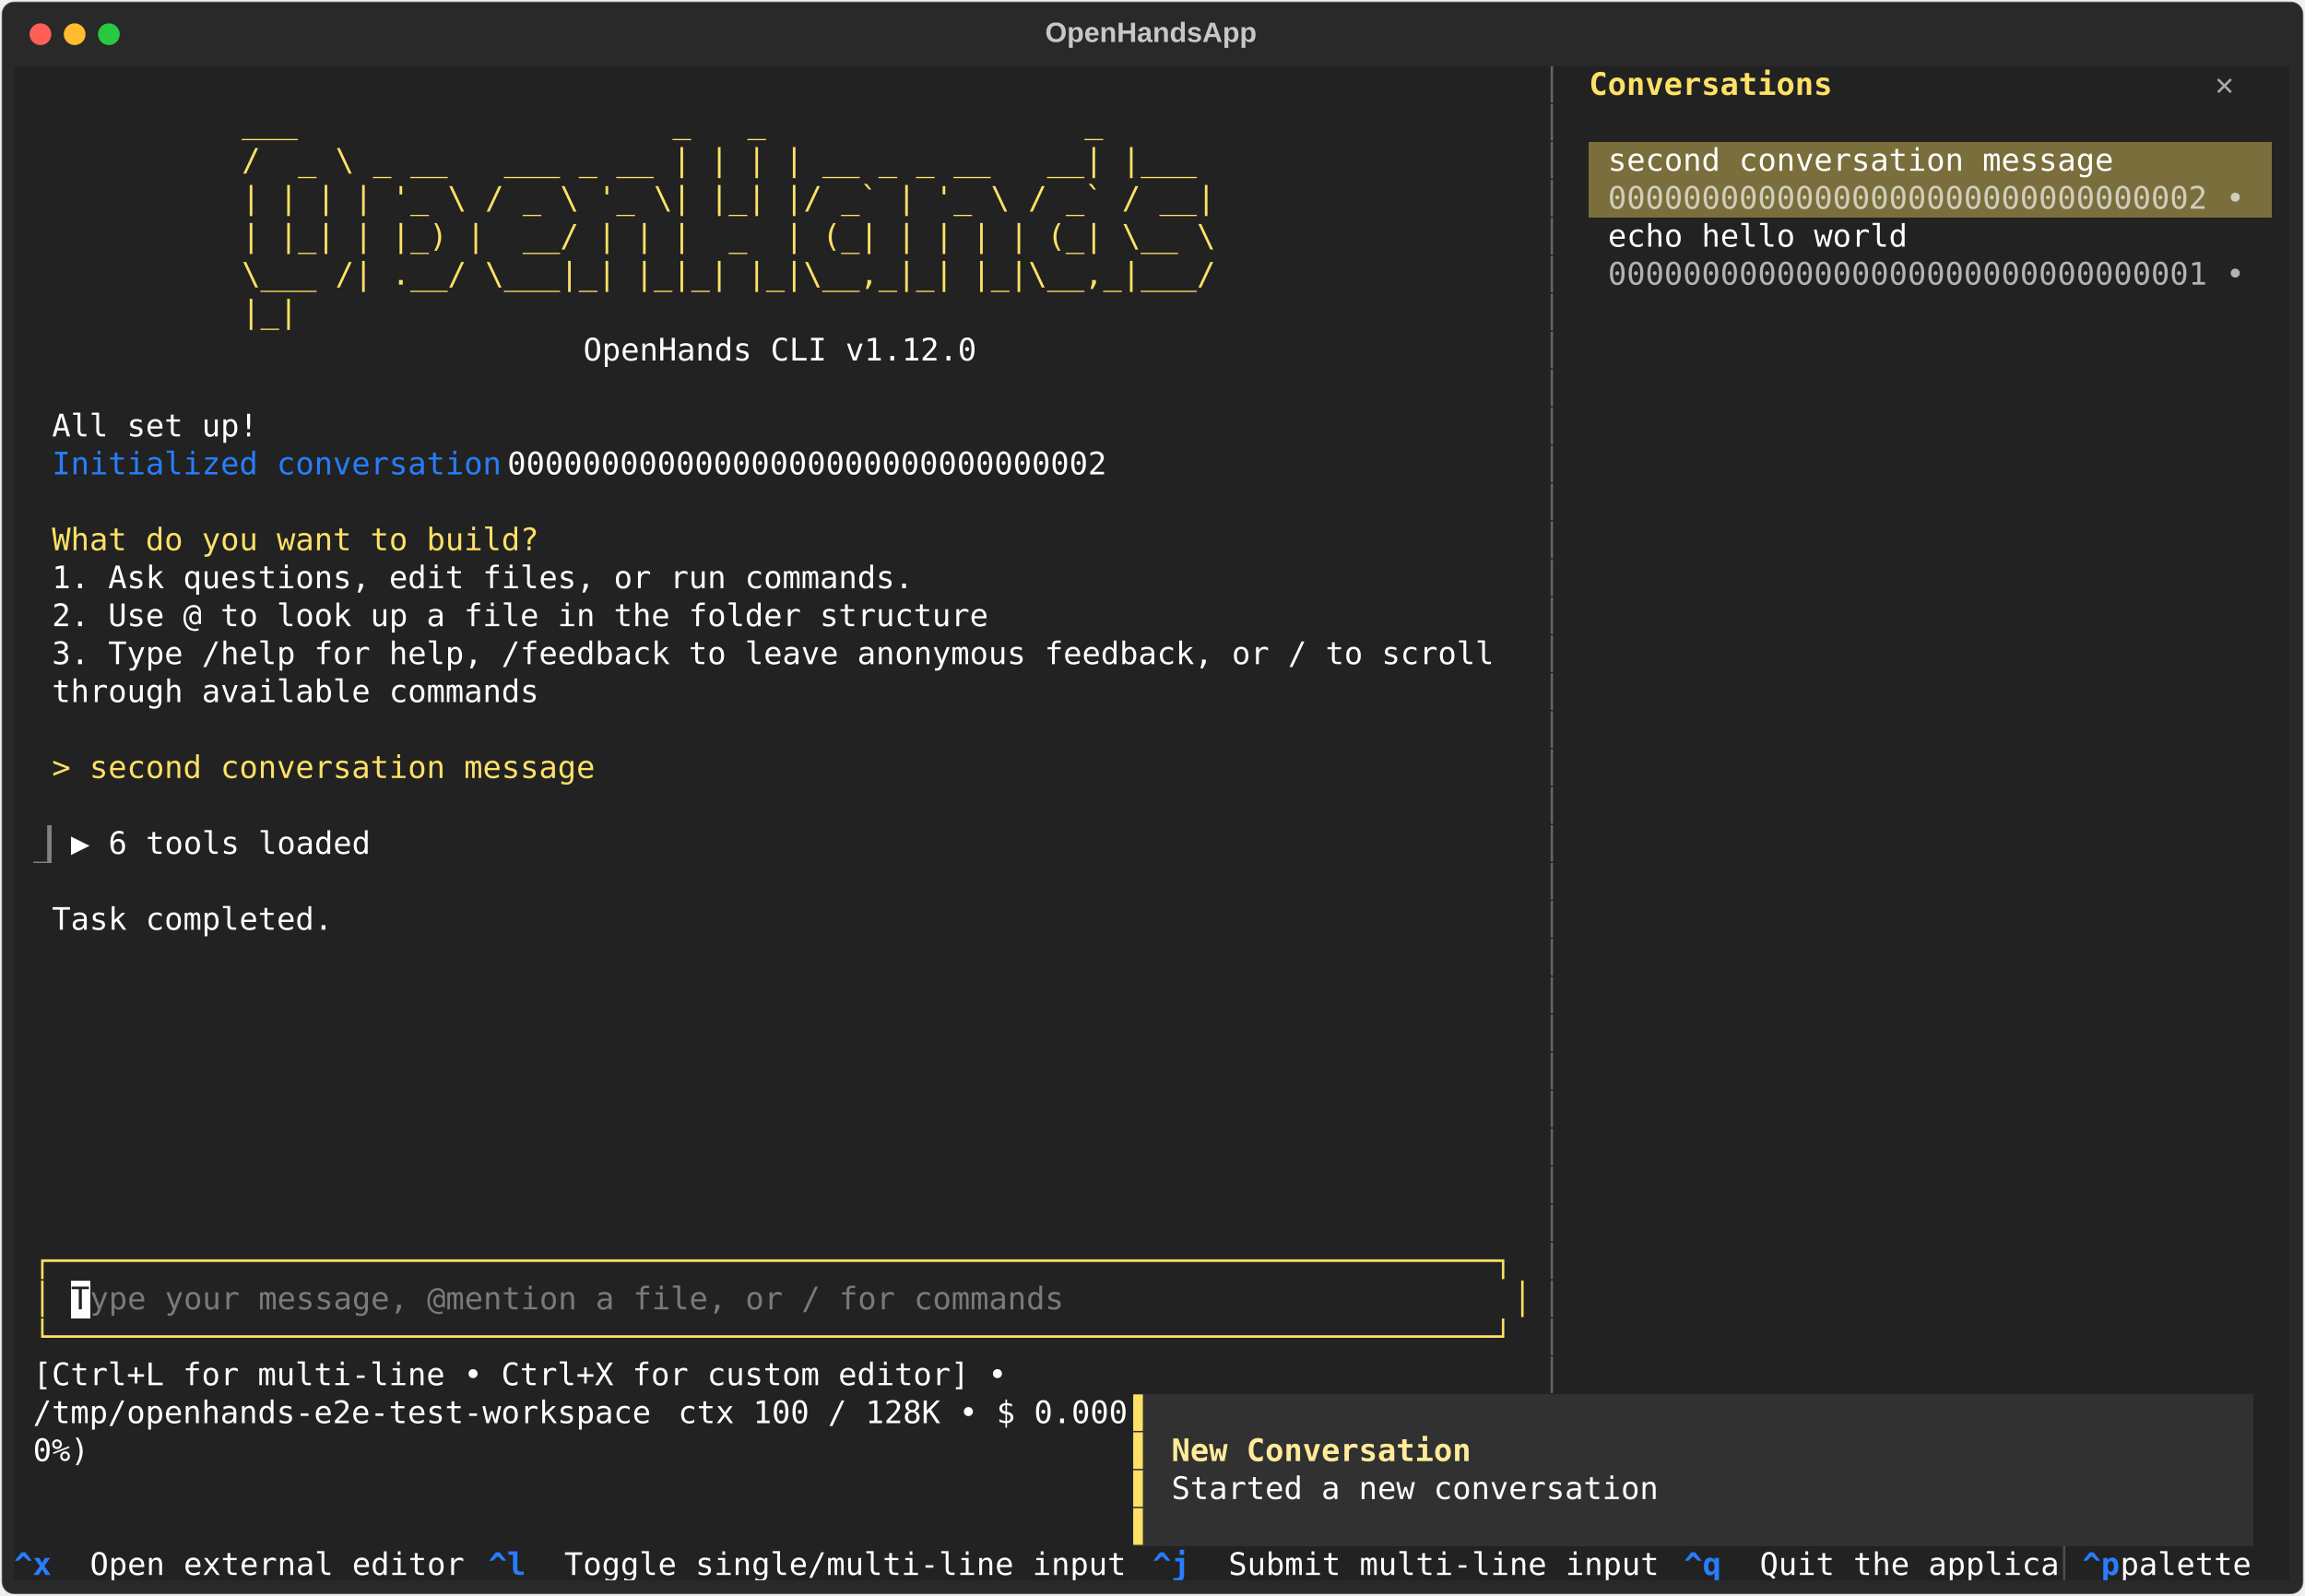
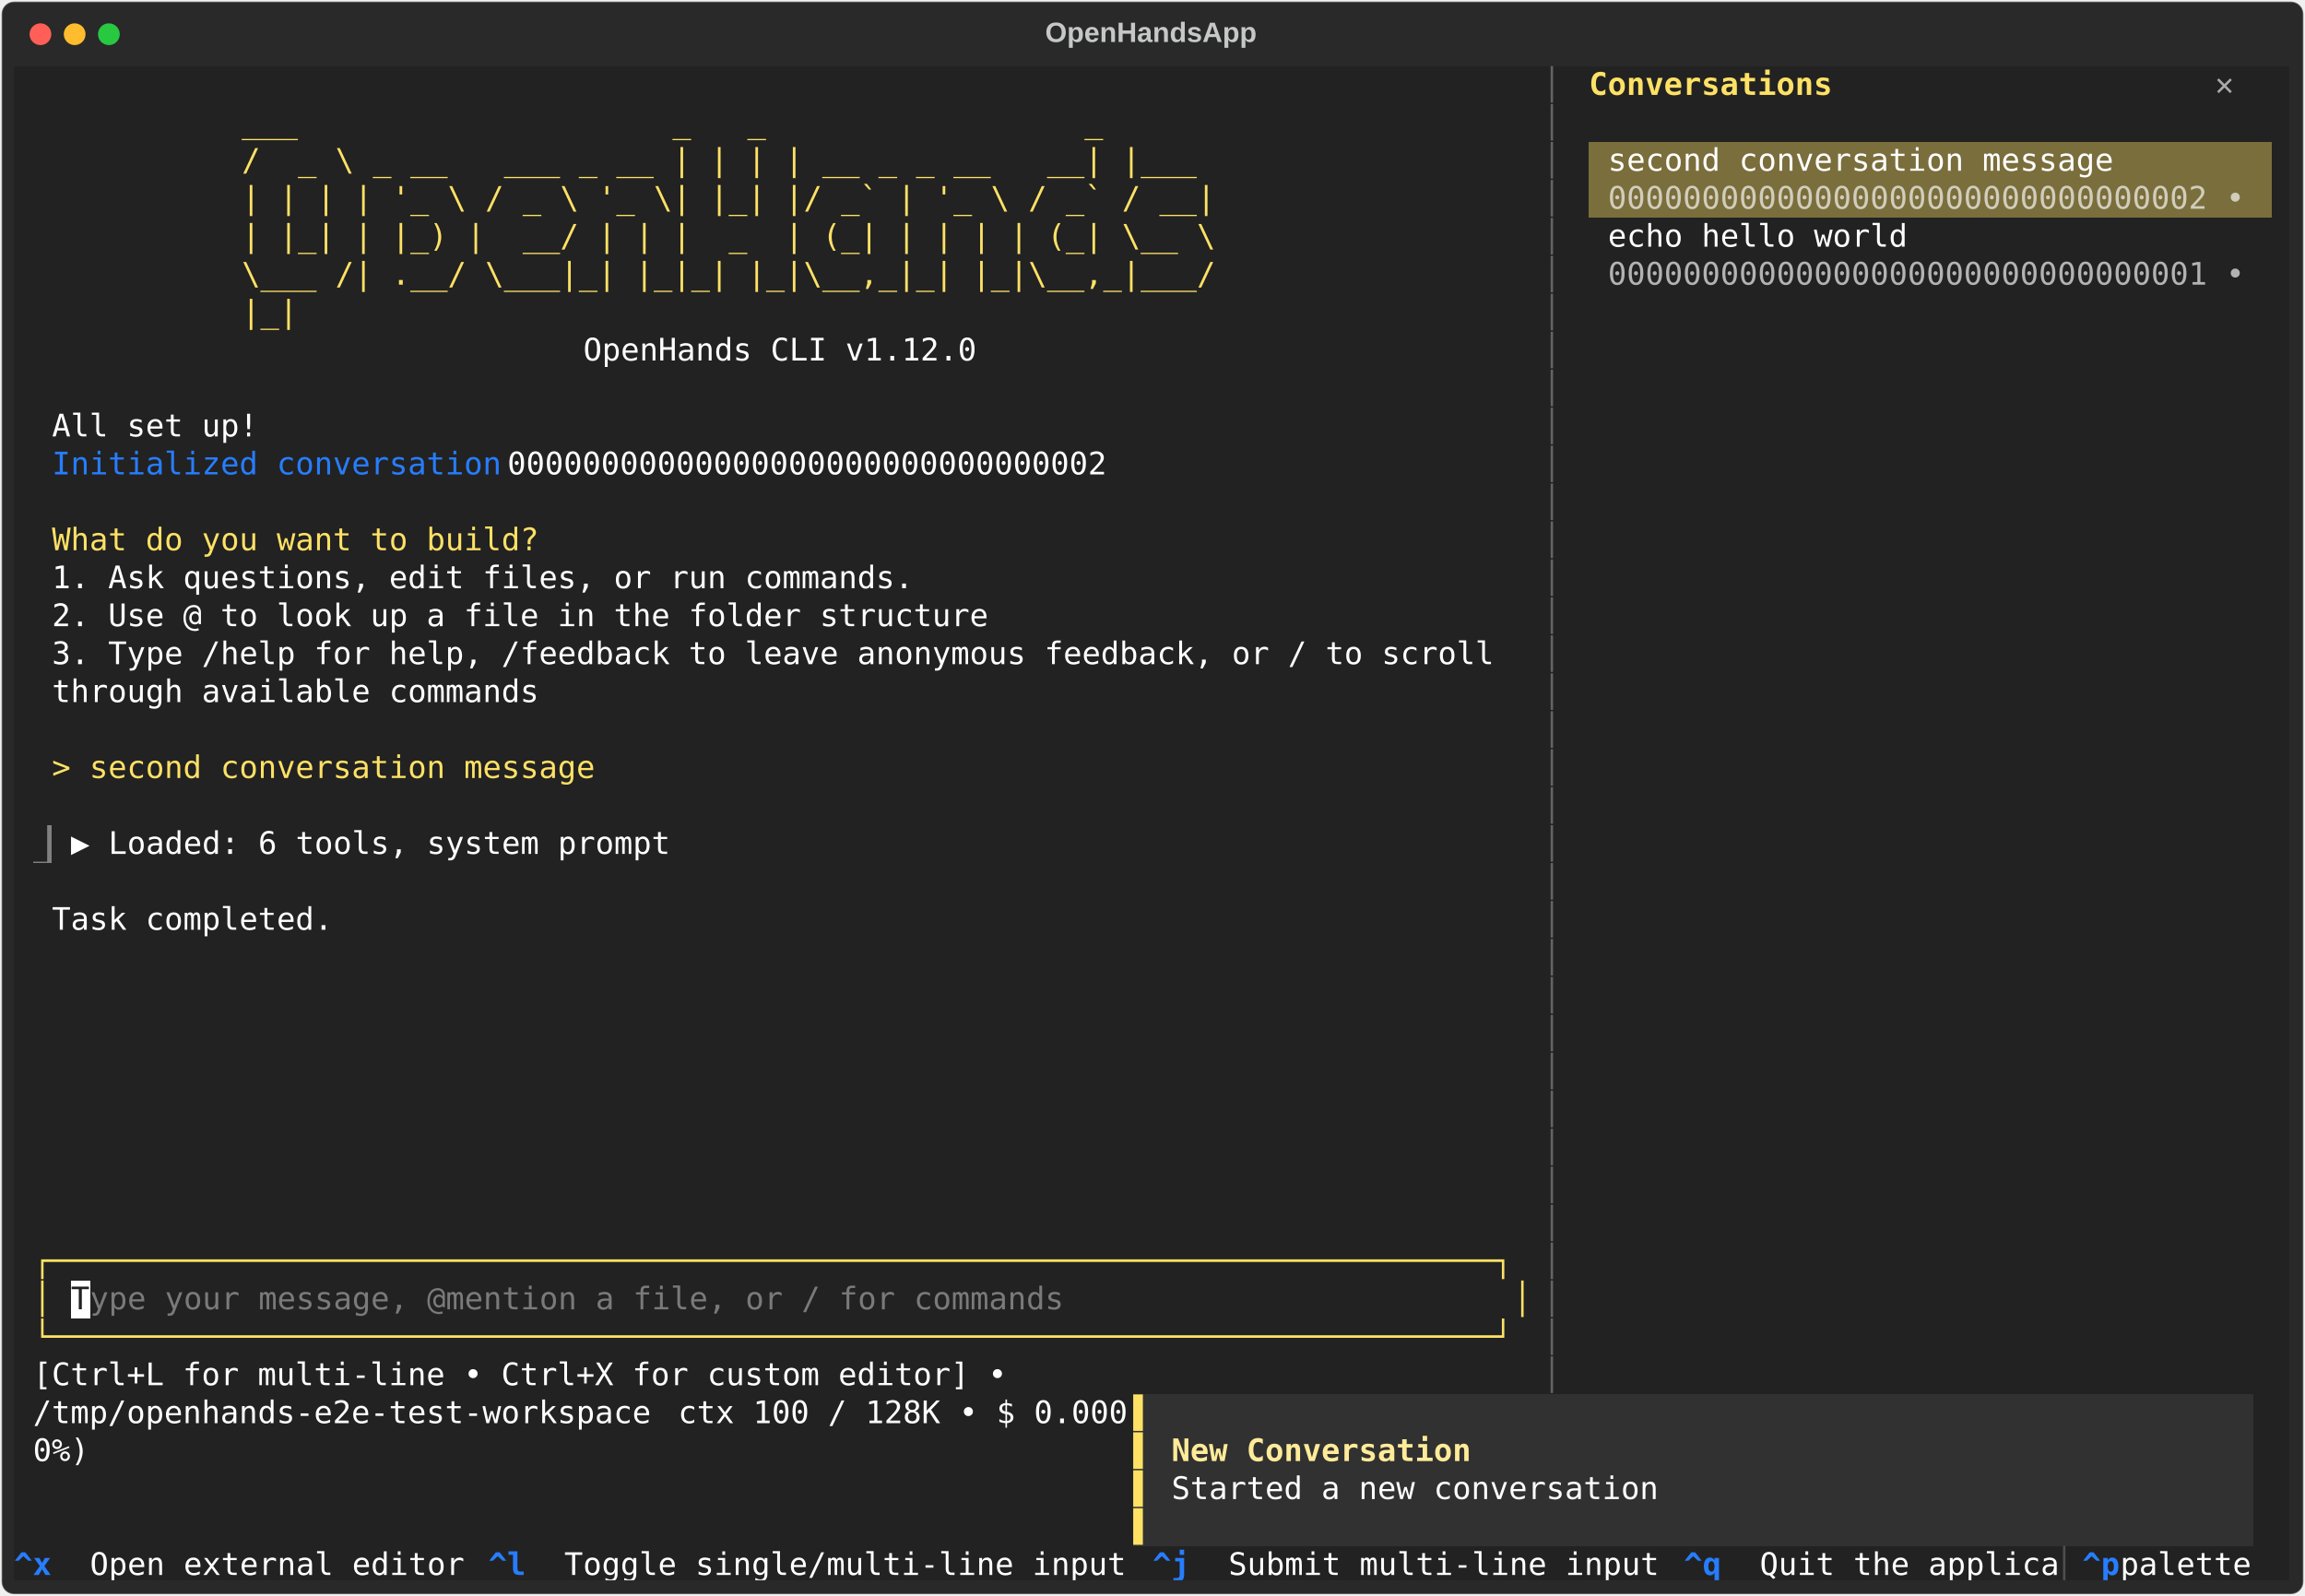
<svg xmlns="http://www.w3.org/2000/svg" class="rich-terminal" viewBox="0 0 1482 1026.0">
  <style>

    @font-face {
        font-family: "Fira Code";
        src: local("FiraCode-Regular"),
                url("https://cdnjs.cloudflare.com/ajax/libs/firacode/6.2.0/woff2/FiraCode-Regular.woff2") format("woff2"),
                url("https://cdnjs.cloudflare.com/ajax/libs/firacode/6.2.0/woff/FiraCode-Regular.woff") format("woff");
        font-style: normal;
        font-weight: 400;
    }
    @font-face {
        font-family: "Fira Code";
        src: local("FiraCode-Bold"),
                url("https://cdnjs.cloudflare.com/ajax/libs/firacode/6.2.0/woff2/FiraCode-Bold.woff2") format("woff2"),
                url("https://cdnjs.cloudflare.com/ajax/libs/firacode/6.2.0/woff/FiraCode-Bold.woff") format("woff");
        font-style: bold;
        font-weight: 700;
    }

    .terminal-matrix {
        font-family: Fira Code, monospace;
        font-size: 20px;
        line-height: 24.4px;
        font-variant-east-asian: full-width;
    }

    .terminal-title {
        font-size: 18px;
        font-weight: bold;
        font-family: arial;
    }

    .terminal-r1 { fill: #c5c8c6 }
.terminal-r2 { fill: #646464 }
.terminal-r3 { fill: #fee165;font-weight: bold }
.terminal-r4 { fill: #aaaaaa;font-weight: bold }
.terminal-r5 { fill: #ffe165 }
.terminal-r6 { fill: #ffffff }
.terminal-r7 { fill: #d1cdbc }
.terminal-r8 { fill: #b3b3b3 }
.terminal-r9 { fill: #277dff }
.terminal-r10 { fill: #fee165 }
.terminal-r11 { fill: #222222 }
.terminal-r12 { fill: #7a7a7a }
.terminal-r13 { fill: #ffeb99;font-weight: bold }
.terminal-r14 { fill: #277dff;font-weight: bold }
.terminal-r15 { fill: #4e4e4e }
    </style>
  <defs>
    <clipPath id="terminal-clip-terminal">
      <rect x="0" y="0" width="1463.0" height="975.0" />
    </clipPath>
    <clipPath id="terminal-line-0">
      <rect x="0" y="1.5" width="1464" height="24.65" />
    </clipPath>
    <clipPath id="terminal-line-1">
      <rect x="0" y="25.9" width="1464" height="24.65" />
    </clipPath>
    <clipPath id="terminal-line-2">
      <rect x="0" y="50.3" width="1464" height="24.65" />
    </clipPath>
    <clipPath id="terminal-line-3">
      <rect x="0" y="74.7" width="1464" height="24.65" />
    </clipPath>
    <clipPath id="terminal-line-4">
      <rect x="0" y="99.1" width="1464" height="24.65" />
    </clipPath>
    <clipPath id="terminal-line-5">
      <rect x="0" y="123.5" width="1464" height="24.65" />
    </clipPath>
    <clipPath id="terminal-line-6">
      <rect x="0" y="147.9" width="1464" height="24.65" />
    </clipPath>
    <clipPath id="terminal-line-7">
      <rect x="0" y="172.3" width="1464" height="24.65" />
    </clipPath>
    <clipPath id="terminal-line-8">
      <rect x="0" y="196.7" width="1464" height="24.65" />
    </clipPath>
    <clipPath id="terminal-line-9">
      <rect x="0" y="221.1" width="1464" height="24.65" />
    </clipPath>
    <clipPath id="terminal-line-10">
      <rect x="0" y="245.5" width="1464" height="24.65" />
    </clipPath>
    <clipPath id="terminal-line-11">
      <rect x="0" y="269.9" width="1464" height="24.65" />
    </clipPath>
    <clipPath id="terminal-line-12">
      <rect x="0" y="294.3" width="1464" height="24.65" />
    </clipPath>
    <clipPath id="terminal-line-13">
      <rect x="0" y="318.7" width="1464" height="24.65" />
    </clipPath>
    <clipPath id="terminal-line-14">
      <rect x="0" y="343.1" width="1464" height="24.65" />
    </clipPath>
    <clipPath id="terminal-line-15">
      <rect x="0" y="367.5" width="1464" height="24.65" />
    </clipPath>
    <clipPath id="terminal-line-16">
      <rect x="0" y="391.9" width="1464" height="24.65" />
    </clipPath>
    <clipPath id="terminal-line-17">
      <rect x="0" y="416.3" width="1464" height="24.65" />
    </clipPath>
    <clipPath id="terminal-line-18">
      <rect x="0" y="440.7" width="1464" height="24.65" />
    </clipPath>
    <clipPath id="terminal-line-19">
      <rect x="0" y="465.1" width="1464" height="24.65" />
    </clipPath>
    <clipPath id="terminal-line-20">
      <rect x="0" y="489.5" width="1464" height="24.65" />
    </clipPath>
    <clipPath id="terminal-line-21">
      <rect x="0" y="513.9" width="1464" height="24.65" />
    </clipPath>
    <clipPath id="terminal-line-22">
      <rect x="0" y="538.3" width="1464" height="24.65" />
    </clipPath>
    <clipPath id="terminal-line-23">
      <rect x="0" y="562.7" width="1464" height="24.65" />
    </clipPath>
    <clipPath id="terminal-line-24">
      <rect x="0" y="587.1" width="1464" height="24.65" />
    </clipPath>
    <clipPath id="terminal-line-25">
      <rect x="0" y="611.5" width="1464" height="24.65" />
    </clipPath>
    <clipPath id="terminal-line-26">
      <rect x="0" y="635.9" width="1464" height="24.65" />
    </clipPath>
    <clipPath id="terminal-line-27">
      <rect x="0" y="660.3" width="1464" height="24.65" />
    </clipPath>
    <clipPath id="terminal-line-28">
      <rect x="0" y="684.7" width="1464" height="24.65" />
    </clipPath>
    <clipPath id="terminal-line-29">
      <rect x="0" y="709.1" width="1464" height="24.65" />
    </clipPath>
    <clipPath id="terminal-line-30">
      <rect x="0" y="733.5" width="1464" height="24.65" />
    </clipPath>
    <clipPath id="terminal-line-31">
      <rect x="0" y="757.9" width="1464" height="24.65" />
    </clipPath>
    <clipPath id="terminal-line-32">
      <rect x="0" y="782.3" width="1464" height="24.65" />
    </clipPath>
    <clipPath id="terminal-line-33">
      <rect x="0" y="806.7" width="1464" height="24.65" />
    </clipPath>
    <clipPath id="terminal-line-34">
      <rect x="0" y="831.1" width="1464" height="24.65" />
    </clipPath>
    <clipPath id="terminal-line-35">
      <rect x="0" y="855.5" width="1464" height="24.65" />
    </clipPath>
    <clipPath id="terminal-line-36">
      <rect x="0" y="879.9" width="1464" height="24.65" />
    </clipPath>
    <clipPath id="terminal-line-37">
      <rect x="0" y="904.3" width="1464" height="24.65" />
    </clipPath>
    <clipPath id="terminal-line-38">
      <rect x="0" y="928.7" width="1464" height="24.65" />
    </clipPath>
  </defs>
  <rect fill="#292929" stroke="rgba(255,255,255,0.35)" stroke-width="1" x="1" y="1" width="1480" height="1024" rx="8" />
  <text class="terminal-title" fill="#c5c8c6" text-anchor="middle" x="740" y="27">OpenHandsApp</text>
  <g transform="translate(26,22)">
    <circle cx="0" cy="0" r="7" fill="#ff5f57" />
    <circle cx="22" cy="0" r="7" fill="#febc2e" />
    <circle cx="44" cy="0" r="7" fill="#28c840" />
  </g>
  <g transform="translate(9, 41)" clip-path="url(#terminal-clip-terminal)">
    <rect fill="#222222" x="0" y="1.5" width="988.2" height="24.65" shape-rendering="crispEdges" />
    <rect fill="#222222" x="988.2" y="1.5" width="12.2" height="24.65" shape-rendering="crispEdges" />
    <rect fill="#222222" x="1000.4" y="1.5" width="12.2" height="24.65" shape-rendering="crispEdges" />
    <rect fill="#222222" x="1012.6" y="1.5" width="158.6" height="24.65" shape-rendering="crispEdges" />
    <rect fill="#222222" x="1171.2" y="1.5" width="244" height="24.65" shape-rendering="crispEdges" />
    <rect fill="#222222" x="1415.2" y="1.5" width="36.6" height="24.65" shape-rendering="crispEdges" />
    <rect fill="#222222" x="1451.8" y="1.5" width="12.2" height="24.65" shape-rendering="crispEdges" />
    <rect fill="#222222" x="0" y="25.9" width="146.4" height="24.65" shape-rendering="crispEdges" />
    <rect fill="#222222" x="146.4" y="25.9" width="695.4" height="24.65" shape-rendering="crispEdges" />
    <rect fill="#222222" x="841.8" y="25.9" width="146.4" height="24.65" shape-rendering="crispEdges" />
    <rect fill="#222222" x="988.2" y="25.9" width="12.2" height="24.65" shape-rendering="crispEdges" />
    <rect fill="#222222" x="1000.4" y="25.9" width="463.6" height="24.65" shape-rendering="crispEdges" />
    <rect fill="#222222" x="0" y="50.3" width="146.4" height="24.65" shape-rendering="crispEdges" />
    <rect fill="#222222" x="146.4" y="50.3" width="695.4" height="24.65" shape-rendering="crispEdges" />
    <rect fill="#222222" x="841.8" y="50.3" width="146.4" height="24.65" shape-rendering="crispEdges" />
    <rect fill="#222222" x="988.2" y="50.3" width="12.2" height="24.65" shape-rendering="crispEdges" />
    <rect fill="#222222" x="1000.4" y="50.3" width="12.2" height="24.65" shape-rendering="crispEdges" />
    <rect fill="#7a6e3c" x="1012.6" y="50.3" width="12.2" height="24.65" shape-rendering="crispEdges" />
    <rect fill="#7a6e3c" x="1024.8" y="50.3" width="329.4" height="24.65" shape-rendering="crispEdges" />
    <rect fill="#7a6e3c" x="1354.2" y="50.3" width="97.6" height="24.65" shape-rendering="crispEdges" />
    <rect fill="#222222" x="1451.8" y="50.3" width="12.2" height="24.65" shape-rendering="crispEdges" />
    <rect fill="#222222" x="0" y="74.7" width="146.4" height="24.65" shape-rendering="crispEdges" />
    <rect fill="#222222" x="146.4" y="74.7" width="695.4" height="24.65" shape-rendering="crispEdges" />
    <rect fill="#222222" x="841.8" y="74.7" width="146.4" height="24.65" shape-rendering="crispEdges" />
    <rect fill="#222222" x="988.2" y="74.7" width="12.2" height="24.65" shape-rendering="crispEdges" />
    <rect fill="#222222" x="1000.4" y="74.7" width="12.2" height="24.65" shape-rendering="crispEdges" />
    <rect fill="#7a6e3c" x="1012.6" y="74.7" width="12.2" height="24.65" shape-rendering="crispEdges" />
    <rect fill="#7a6e3c" x="1024.8" y="74.7" width="414.8" height="24.65" shape-rendering="crispEdges" />
    <rect fill="#7a6e3c" x="1439.6" y="74.7" width="12.2" height="24.65" shape-rendering="crispEdges" />
    <rect fill="#222222" x="1451.8" y="74.7" width="12.2" height="24.65" shape-rendering="crispEdges" />
    <rect fill="#222222" x="0" y="99.1" width="146.4" height="24.65" shape-rendering="crispEdges" />
    <rect fill="#222222" x="146.4" y="99.1" width="695.4" height="24.65" shape-rendering="crispEdges" />
    <rect fill="#222222" x="841.8" y="99.1" width="146.4" height="24.65" shape-rendering="crispEdges" />
    <rect fill="#222222" x="988.2" y="99.1" width="12.2" height="24.65" shape-rendering="crispEdges" />
    <rect fill="#222222" x="1000.4" y="99.1" width="24.4" height="24.65" shape-rendering="crispEdges" />
    <rect fill="#222222" x="1024.8" y="99.1" width="195.2" height="24.65" shape-rendering="crispEdges" />
    <rect fill="#222222" x="1220" y="99.1" width="244" height="24.65" shape-rendering="crispEdges" />
    <rect fill="#222222" x="0" y="123.5" width="146.4" height="24.65" shape-rendering="crispEdges" />
    <rect fill="#222222" x="146.4" y="123.5" width="695.4" height="24.65" shape-rendering="crispEdges" />
    <rect fill="#222222" x="841.8" y="123.5" width="146.4" height="24.65" shape-rendering="crispEdges" />
    <rect fill="#222222" x="988.2" y="123.5" width="12.2" height="24.65" shape-rendering="crispEdges" />
    <rect fill="#222222" x="1000.4" y="123.5" width="24.4" height="24.65" shape-rendering="crispEdges" />
    <rect fill="#222222" x="1024.8" y="123.5" width="414.8" height="24.65" shape-rendering="crispEdges" />
    <rect fill="#222222" x="1439.6" y="123.5" width="24.4" height="24.65" shape-rendering="crispEdges" />
    <rect fill="#222222" x="0" y="147.9" width="146.4" height="24.65" shape-rendering="crispEdges" />
    <rect fill="#222222" x="146.4" y="147.9" width="695.4" height="24.65" shape-rendering="crispEdges" />
    <rect fill="#222222" x="841.8" y="147.9" width="146.4" height="24.65" shape-rendering="crispEdges" />
    <rect fill="#222222" x="988.2" y="147.9" width="12.2" height="24.65" shape-rendering="crispEdges" />
    <rect fill="#222222" x="1000.4" y="147.9" width="463.6" height="24.65" shape-rendering="crispEdges" />
    <rect fill="#222222" x="0" y="172.3" width="366" height="24.65" shape-rendering="crispEdges" />
    <rect fill="#222222" x="366" y="172.3" width="256.2" height="24.65" shape-rendering="crispEdges" />
    <rect fill="#222222" x="622.2" y="172.3" width="366" height="24.65" shape-rendering="crispEdges" />
    <rect fill="#222222" x="988.2" y="172.3" width="12.2" height="24.65" shape-rendering="crispEdges" />
    <rect fill="#222222" x="1000.4" y="172.3" width="463.6" height="24.65" shape-rendering="crispEdges" />
    <rect fill="#222222" x="0" y="196.7" width="988.2" height="24.65" shape-rendering="crispEdges" />
    <rect fill="#222222" x="988.2" y="196.7" width="12.2" height="24.65" shape-rendering="crispEdges" />
    <rect fill="#222222" x="1000.4" y="196.7" width="463.6" height="24.65" shape-rendering="crispEdges" />
    <rect fill="#222222" x="0" y="221.1" width="24.4" height="24.65" shape-rendering="crispEdges" />
    <rect fill="#222222" x="24.4" y="221.1" width="134.2" height="24.65" shape-rendering="crispEdges" />
    <rect fill="#222222" x="158.6" y="221.1" width="829.6" height="24.65" shape-rendering="crispEdges" />
    <rect fill="#222222" x="988.2" y="221.1" width="12.2" height="24.65" shape-rendering="crispEdges" />
    <rect fill="#222222" x="1000.4" y="221.1" width="463.6" height="24.65" shape-rendering="crispEdges" />
    <rect fill="#222222" x="0" y="245.5" width="24.4" height="24.65" shape-rendering="crispEdges" />
    <rect fill="#222222" x="24.4" y="245.5" width="292.8" height="24.65" shape-rendering="crispEdges" />
    <rect fill="#222222" x="317.2" y="245.5" width="402.6" height="24.65" shape-rendering="crispEdges" />
    <rect fill="#222222" x="719.8" y="245.5" width="268.4" height="24.65" shape-rendering="crispEdges" />
    <rect fill="#222222" x="988.2" y="245.5" width="12.2" height="24.65" shape-rendering="crispEdges" />
    <rect fill="#222222" x="1000.4" y="245.5" width="463.6" height="24.65" shape-rendering="crispEdges" />
    <rect fill="#222222" x="0" y="269.9" width="988.2" height="24.65" shape-rendering="crispEdges" />
    <rect fill="#222222" x="988.2" y="269.9" width="12.2" height="24.65" shape-rendering="crispEdges" />
    <rect fill="#222222" x="1000.4" y="269.9" width="463.6" height="24.65" shape-rendering="crispEdges" />
    <rect fill="#222222" x="0" y="294.3" width="24.4" height="24.65" shape-rendering="crispEdges" />
    <rect fill="#222222" x="24.4" y="294.3" width="317.2" height="24.65" shape-rendering="crispEdges" />
    <rect fill="#222222" x="341.6" y="294.3" width="646.6" height="24.65" shape-rendering="crispEdges" />
    <rect fill="#222222" x="988.2" y="294.3" width="12.2" height="24.65" shape-rendering="crispEdges" />
    <rect fill="#222222" x="1000.4" y="294.3" width="463.6" height="24.65" shape-rendering="crispEdges" />
    <rect fill="#222222" x="0" y="318.7" width="24.4" height="24.65" shape-rendering="crispEdges" />
    <rect fill="#222222" x="24.4" y="318.7" width="561.2" height="24.65" shape-rendering="crispEdges" />
    <rect fill="#222222" x="585.6" y="318.7" width="402.6" height="24.65" shape-rendering="crispEdges" />
    <rect fill="#222222" x="988.2" y="318.7" width="12.2" height="24.65" shape-rendering="crispEdges" />
    <rect fill="#222222" x="1000.4" y="318.7" width="463.6" height="24.65" shape-rendering="crispEdges" />
    <rect fill="#222222" x="0" y="343.1" width="24.4" height="24.65" shape-rendering="crispEdges" />
    <rect fill="#222222" x="24.4" y="343.1" width="610" height="24.65" shape-rendering="crispEdges" />
    <rect fill="#222222" x="634.4" y="343.1" width="353.8" height="24.65" shape-rendering="crispEdges" />
    <rect fill="#222222" x="988.2" y="343.1" width="12.2" height="24.65" shape-rendering="crispEdges" />
    <rect fill="#222222" x="1000.4" y="343.1" width="463.6" height="24.65" shape-rendering="crispEdges" />
    <rect fill="#222222" x="0" y="367.5" width="24.4" height="24.65" shape-rendering="crispEdges" />
    <rect fill="#222222" x="24.4" y="367.5" width="939.4" height="24.65" shape-rendering="crispEdges" />
    <rect fill="#222222" x="963.8" y="367.5" width="24.4" height="24.65" shape-rendering="crispEdges" />
    <rect fill="#222222" x="988.2" y="367.5" width="12.2" height="24.65" shape-rendering="crispEdges" />
    <rect fill="#222222" x="1000.4" y="367.5" width="463.6" height="24.65" shape-rendering="crispEdges" />
    <rect fill="#222222" x="0" y="391.9" width="24.4" height="24.65" shape-rendering="crispEdges" />
    <rect fill="#222222" x="24.4" y="391.9" width="317.2" height="24.65" shape-rendering="crispEdges" />
    <rect fill="#222222" x="341.6" y="391.9" width="646.6" height="24.65" shape-rendering="crispEdges" />
    <rect fill="#222222" x="988.2" y="391.9" width="12.2" height="24.65" shape-rendering="crispEdges" />
    <rect fill="#222222" x="1000.4" y="391.9" width="463.6" height="24.65" shape-rendering="crispEdges" />
    <rect fill="#222222" x="0" y="416.3" width="988.2" height="24.65" shape-rendering="crispEdges" />
    <rect fill="#222222" x="988.2" y="416.3" width="12.2" height="24.65" shape-rendering="crispEdges" />
    <rect fill="#222222" x="1000.4" y="416.3" width="463.6" height="24.65" shape-rendering="crispEdges" />
    <rect fill="#222222" x="0" y="440.7" width="24.4" height="24.65" shape-rendering="crispEdges" />
    <rect fill="#222222" x="24.4" y="440.7" width="353.8" height="24.65" shape-rendering="crispEdges" />
    <rect fill="#222222" x="378.2" y="440.7" width="610" height="24.65" shape-rendering="crispEdges" />
    <rect fill="#222222" x="988.2" y="440.7" width="12.2" height="24.65" shape-rendering="crispEdges" />
    <rect fill="#222222" x="1000.4" y="440.7" width="463.6" height="24.65" shape-rendering="crispEdges" />
    <rect fill="#222222" x="0" y="465.1" width="988.2" height="24.65" shape-rendering="crispEdges" />
    <rect fill="#222222" x="988.2" y="465.1" width="12.2" height="24.65" shape-rendering="crispEdges" />
    <rect fill="#222222" x="1000.4" y="465.1" width="463.6" height="24.65" shape-rendering="crispEdges" />
    <rect fill="#222222" x="0" y="489.5" width="12.2" height="24.65" shape-rendering="crispEdges" />
    <rect fill="#808080" x="12.2" y="489.5" width="12.2" height="24.65" shape-rendering="crispEdges" />
    <rect fill="#222222" x="24.4" y="489.5" width="12.2" height="24.65" shape-rendering="crispEdges" />
-     <rect fill="#222222" x="36.6" y="489.5" width="195.2" height="24.65" shape-rendering="crispEdges" />
-     <rect fill="#222222" x="231.8" y="489.5" width="756.4" height="24.65" shape-rendering="crispEdges" />
+     <rect fill="#222222" x="36.6" y="489.5" width="390.4" height="24.65" shape-rendering="crispEdges" />
+     <rect fill="#222222" x="427" y="489.5" width="561.2" height="24.65" shape-rendering="crispEdges" />
    <rect fill="#222222" x="988.2" y="489.5" width="12.2" height="24.65" shape-rendering="crispEdges" />
    <rect fill="#222222" x="1000.4" y="489.5" width="463.6" height="24.65" shape-rendering="crispEdges" />
    <rect fill="#222222" x="0" y="513.9" width="988.2" height="24.65" shape-rendering="crispEdges" />
    <rect fill="#222222" x="988.2" y="513.9" width="12.2" height="24.65" shape-rendering="crispEdges" />
    <rect fill="#222222" x="1000.4" y="513.9" width="463.6" height="24.65" shape-rendering="crispEdges" />
    <rect fill="#222222" x="0" y="538.3" width="24.4" height="24.65" shape-rendering="crispEdges" />
    <rect fill="#222222" x="24.4" y="538.3" width="183" height="24.65" shape-rendering="crispEdges" />
    <rect fill="#222222" x="207.4" y="538.3" width="780.8" height="24.65" shape-rendering="crispEdges" />
    <rect fill="#222222" x="988.2" y="538.3" width="12.2" height="24.65" shape-rendering="crispEdges" />
    <rect fill="#222222" x="1000.4" y="538.3" width="463.6" height="24.65" shape-rendering="crispEdges" />
    <rect fill="#222222" x="0" y="562.7" width="988.2" height="24.65" shape-rendering="crispEdges" />
    <rect fill="#222222" x="988.2" y="562.7" width="12.2" height="24.65" shape-rendering="crispEdges" />
    <rect fill="#222222" x="1000.4" y="562.7" width="463.6" height="24.65" shape-rendering="crispEdges" />
    <rect fill="#222222" x="0" y="587.1" width="988.2" height="24.65" shape-rendering="crispEdges" />
    <rect fill="#222222" x="988.2" y="587.1" width="12.2" height="24.65" shape-rendering="crispEdges" />
    <rect fill="#222222" x="1000.4" y="587.1" width="463.6" height="24.65" shape-rendering="crispEdges" />
    <rect fill="#222222" x="0" y="611.5" width="988.2" height="24.65" shape-rendering="crispEdges" />
    <rect fill="#222222" x="988.2" y="611.5" width="12.2" height="24.65" shape-rendering="crispEdges" />
    <rect fill="#222222" x="1000.4" y="611.5" width="463.6" height="24.65" shape-rendering="crispEdges" />
    <rect fill="#222222" x="0" y="635.9" width="988.2" height="24.65" shape-rendering="crispEdges" />
    <rect fill="#222222" x="988.2" y="635.9" width="12.2" height="24.65" shape-rendering="crispEdges" />
    <rect fill="#222222" x="1000.4" y="635.9" width="463.6" height="24.65" shape-rendering="crispEdges" />
    <rect fill="#222222" x="0" y="660.3" width="988.2" height="24.65" shape-rendering="crispEdges" />
    <rect fill="#222222" x="988.2" y="660.3" width="12.2" height="24.65" shape-rendering="crispEdges" />
    <rect fill="#222222" x="1000.4" y="660.3" width="463.6" height="24.65" shape-rendering="crispEdges" />
    <rect fill="#222222" x="0" y="684.7" width="988.2" height="24.65" shape-rendering="crispEdges" />
    <rect fill="#222222" x="988.2" y="684.7" width="12.2" height="24.65" shape-rendering="crispEdges" />
    <rect fill="#222222" x="1000.4" y="684.7" width="463.6" height="24.65" shape-rendering="crispEdges" />
    <rect fill="#222222" x="0" y="709.1" width="988.2" height="24.65" shape-rendering="crispEdges" />
    <rect fill="#222222" x="988.2" y="709.1" width="12.2" height="24.65" shape-rendering="crispEdges" />
    <rect fill="#222222" x="1000.4" y="709.1" width="463.6" height="24.65" shape-rendering="crispEdges" />
    <rect fill="#222222" x="0" y="733.5" width="12.2" height="24.65" shape-rendering="crispEdges" />
    <rect fill="#222222" x="12.2" y="733.5" width="12.2" height="24.65" shape-rendering="crispEdges" />
    <rect fill="#222222" x="24.4" y="733.5" width="963.8" height="24.65" shape-rendering="crispEdges" />
    <rect fill="#222222" x="988.2" y="733.5" width="12.2" height="24.65" shape-rendering="crispEdges" />
    <rect fill="#222222" x="1000.4" y="733.5" width="463.6" height="24.65" shape-rendering="crispEdges" />
    <rect fill="#222222" x="0" y="757.9" width="12.2" height="24.65" shape-rendering="crispEdges" />
    <rect fill="#222222" x="12.2" y="757.9" width="963.8" height="24.65" shape-rendering="crispEdges" />
    <rect fill="#222222" x="976" y="757.9" width="12.2" height="24.65" shape-rendering="crispEdges" />
    <rect fill="#222222" x="988.2" y="757.9" width="12.2" height="24.65" shape-rendering="crispEdges" />
    <rect fill="#222222" x="1000.4" y="757.9" width="463.6" height="24.65" shape-rendering="crispEdges" />
    <rect fill="#222222" x="0" y="782.3" width="12.2" height="24.65" shape-rendering="crispEdges" />
    <rect fill="#222222" x="12.2" y="782.3" width="12.2" height="24.65" shape-rendering="crispEdges" />
    <rect fill="#222222" x="24.4" y="782.3" width="12.2" height="24.65" shape-rendering="crispEdges" />
    <rect fill="#ffffff" x="36.6" y="782.3" width="12.2" height="24.65" shape-rendering="crispEdges" />
    <rect fill="#222222" x="48.8" y="782.3" width="634.4" height="24.65" shape-rendering="crispEdges" />
    <rect fill="#222222" x="683.2" y="782.3" width="280.6" height="24.65" shape-rendering="crispEdges" />
    <rect fill="#222222" x="963.8" y="782.3" width="12.2" height="24.65" shape-rendering="crispEdges" />
    <rect fill="#222222" x="976" y="782.3" width="12.2" height="24.65" shape-rendering="crispEdges" />
    <rect fill="#222222" x="988.2" y="782.3" width="12.2" height="24.65" shape-rendering="crispEdges" />
    <rect fill="#222222" x="1000.4" y="782.3" width="463.6" height="24.65" shape-rendering="crispEdges" />
    <rect fill="#222222" x="0" y="806.7" width="12.2" height="24.65" shape-rendering="crispEdges" />
    <rect fill="#222222" x="12.2" y="806.7" width="963.8" height="24.65" shape-rendering="crispEdges" />
    <rect fill="#222222" x="976" y="806.7" width="12.2" height="24.65" shape-rendering="crispEdges" />
    <rect fill="#222222" x="988.2" y="806.7" width="12.2" height="24.65" shape-rendering="crispEdges" />
    <rect fill="#222222" x="1000.4" y="806.7" width="463.6" height="24.65" shape-rendering="crispEdges" />
    <rect fill="#222222" x="0" y="831.1" width="12.2" height="24.65" shape-rendering="crispEdges" />
    <rect fill="#222222" x="12.2" y="831.1" width="634.4" height="24.65" shape-rendering="crispEdges" />
    <rect fill="#222222" x="646.6" y="831.1" width="341.6" height="24.65" shape-rendering="crispEdges" />
    <rect fill="#222222" x="988.2" y="831.1" width="12.2" height="24.65" shape-rendering="crispEdges" />
    <rect fill="#222222" x="1000.4" y="831.1" width="463.6" height="24.65" shape-rendering="crispEdges" />
    <rect fill="#222222" x="0" y="855.5" width="12.2" height="24.65" shape-rendering="crispEdges" />
    <rect fill="#222222" x="12.2" y="855.5" width="414.8" height="24.65" shape-rendering="crispEdges" />
    <rect fill="#222222" x="427" y="855.5" width="292.8" height="24.65" shape-rendering="crispEdges" />
    <rect fill="#313131" x="719.8" y="855.5" width="12.2" height="24.65" shape-rendering="crispEdges" />
    <rect fill="#313131" x="732" y="855.5" width="707.6" height="24.65" shape-rendering="crispEdges" />
    <rect fill="#222222" x="1439.6" y="855.5" width="24.4" height="24.65" shape-rendering="crispEdges" />
    <rect fill="#222222" x="0" y="879.9" width="12.2" height="24.65" shape-rendering="crispEdges" />
    <rect fill="#222222" x="12.2" y="879.9" width="36.6" height="24.65" shape-rendering="crispEdges" />
    <rect fill="#222222" x="48.8" y="879.9" width="671" height="24.65" shape-rendering="crispEdges" />
    <rect fill="#313131" x="719.8" y="879.9" width="12.2" height="24.65" shape-rendering="crispEdges" />
    <rect fill="#313131" x="732" y="879.9" width="12.2" height="24.65" shape-rendering="crispEdges" />
    <rect fill="#313131" x="744.2" y="879.9" width="195.2" height="24.65" shape-rendering="crispEdges" />
    <rect fill="#313131" x="939.4" y="879.9" width="500.2" height="24.65" shape-rendering="crispEdges" />
    <rect fill="#222222" x="1439.6" y="879.9" width="24.4" height="24.65" shape-rendering="crispEdges" />
    <rect fill="#222222" x="0" y="904.3" width="719.8" height="24.65" shape-rendering="crispEdges" />
    <rect fill="#313131" x="719.8" y="904.3" width="12.2" height="24.65" shape-rendering="crispEdges" />
    <rect fill="#313131" x="732" y="904.3" width="12.2" height="24.65" shape-rendering="crispEdges" />
    <rect fill="#313131" x="744.2" y="904.3" width="317.2" height="24.65" shape-rendering="crispEdges" />
    <rect fill="#313131" x="1061.4" y="904.3" width="378.2" height="24.65" shape-rendering="crispEdges" />
    <rect fill="#222222" x="1439.6" y="904.3" width="24.4" height="24.65" shape-rendering="crispEdges" />
    <rect fill="#222222" x="0" y="928.7" width="719.8" height="24.65" shape-rendering="crispEdges" />
    <rect fill="#313131" x="719.8" y="928.7" width="12.2" height="24.65" shape-rendering="crispEdges" />
    <rect fill="#313131" x="732" y="928.7" width="707.6" height="24.65" shape-rendering="crispEdges" />
    <rect fill="#222222" x="1439.6" y="928.7" width="24.4" height="24.65" shape-rendering="crispEdges" />
    <rect fill="#222222" x="0" y="953.1" width="48.8" height="24.65" shape-rendering="crispEdges" />
    <rect fill="#222222" x="48.8" y="953.1" width="256.2" height="24.65" shape-rendering="crispEdges" />
    <rect fill="#222222" x="305" y="953.1" width="48.8" height="24.65" shape-rendering="crispEdges" />
    <rect fill="#222222" x="353.8" y="953.1" width="378.2" height="24.65" shape-rendering="crispEdges" />
    <rect fill="#222222" x="732" y="953.1" width="48.8" height="24.65" shape-rendering="crispEdges" />
    <rect fill="#222222" x="780.8" y="953.1" width="292.8" height="24.65" shape-rendering="crispEdges" />
    <rect fill="#222222" x="1073.6" y="953.1" width="48.8" height="24.65" shape-rendering="crispEdges" />
    <rect fill="#222222" x="1122.4" y="953.1" width="195.2" height="24.65" shape-rendering="crispEdges" />
    <rect fill="#222222" x="1317.6" y="953.1" width="12.2" height="24.65" shape-rendering="crispEdges" />
    <rect fill="#222222" x="1329.8" y="953.1" width="24.4" height="24.65" shape-rendering="crispEdges" />
    <rect fill="#222222" x="1354.2" y="953.1" width="97.6" height="24.65" shape-rendering="crispEdges" />
    <rect fill="#222222" x="1451.8" y="953.1" width="12.2" height="24.65" shape-rendering="crispEdges" />
    <g class="terminal-matrix">
      <text class="terminal-r2" x="988.2" y="20" textLength="12.2" clip-path="url(#terminal-line-0)">▏</text>
      <text class="terminal-r3" x="1012.6" y="20" textLength="158.6" clip-path="url(#terminal-line-0)">Conversations</text>
      <text class="terminal-r4" x="1415.2" y="20" textLength="36.6" clip-path="url(#terminal-line-0)"> ✕ </text>
      <text class="terminal-r1" x="1464" y="20" textLength="12.2" clip-path="url(#terminal-line-0)">
</text>
      <text class="terminal-r5" x="146.4" y="44.4" textLength="695.4" clip-path="url(#terminal-line-1)">     ___                    _   _                 _      </text>
      <text class="terminal-r2" x="988.2" y="44.4" textLength="12.2" clip-path="url(#terminal-line-1)">▏</text>
      <text class="terminal-r1" x="1464" y="44.4" textLength="12.2" clip-path="url(#terminal-line-1)">
</text>
      <text class="terminal-r5" x="146.4" y="68.8" textLength="695.4" clip-path="url(#terminal-line-2)">    /  _ \ _ __   ___ _ __ | | | | __ _ _ __   __| |___  </text>
      <text class="terminal-r2" x="988.2" y="68.8" textLength="12.2" clip-path="url(#terminal-line-2)">▏</text>
      <text class="terminal-r6" x="1024.8" y="68.8" textLength="329.4" clip-path="url(#terminal-line-2)">second conversation message</text>
      <text class="terminal-r1" x="1464" y="68.8" textLength="12.2" clip-path="url(#terminal-line-2)">
</text>
      <text class="terminal-r5" x="146.4" y="93.2" textLength="695.4" clip-path="url(#terminal-line-3)">    | | | | '_ \ / _ \ '_ \| |_| |/ _` | '_ \ / _` / __| </text>
      <text class="terminal-r2" x="988.2" y="93.2" textLength="12.2" clip-path="url(#terminal-line-3)">▏</text>
      <text class="terminal-r7" x="1024.8" y="93.2" textLength="414.8" clip-path="url(#terminal-line-3)">00000000000000000000000000000002 •</text>
      <text class="terminal-r1" x="1464" y="93.2" textLength="12.2" clip-path="url(#terminal-line-3)">
</text>
      <text class="terminal-r5" x="146.4" y="117.6" textLength="695.4" clip-path="url(#terminal-line-4)">    | |_| | |_) |  __/ | | |  _  | (_| | | | | (_| \__ \ </text>
      <text class="terminal-r2" x="988.2" y="117.6" textLength="12.2" clip-path="url(#terminal-line-4)">▏</text>
      <text class="terminal-r6" x="1024.8" y="117.6" textLength="195.2" clip-path="url(#terminal-line-4)">echo hello world</text>
      <text class="terminal-r1" x="1464" y="117.6" textLength="12.2" clip-path="url(#terminal-line-4)">
</text>
      <text class="terminal-r5" x="146.4" y="142" textLength="695.4" clip-path="url(#terminal-line-5)">    \___ /| .__/ \___|_| |_|_| |_|\__,_|_| |_|\__,_|___/ </text>
      <text class="terminal-r2" x="988.2" y="142" textLength="12.2" clip-path="url(#terminal-line-5)">▏</text>
      <text class="terminal-r8" x="1024.8" y="142" textLength="414.8" clip-path="url(#terminal-line-5)">00000000000000000000000000000001 •</text>
      <text class="terminal-r1" x="1464" y="142" textLength="12.2" clip-path="url(#terminal-line-5)">
</text>
      <text class="terminal-r5" x="146.4" y="166.4" textLength="695.4" clip-path="url(#terminal-line-6)">          |_|                                            </text>
      <text class="terminal-r2" x="988.2" y="166.4" textLength="12.2" clip-path="url(#terminal-line-6)">▏</text>
      <text class="terminal-r1" x="1464" y="166.4" textLength="12.2" clip-path="url(#terminal-line-6)">
</text>
      <text class="terminal-r6" x="366" y="190.8" textLength="256.2" clip-path="url(#terminal-line-7)">OpenHands CLI v1.12.0</text>
      <text class="terminal-r2" x="988.2" y="190.8" textLength="12.2" clip-path="url(#terminal-line-7)">▏</text>
      <text class="terminal-r1" x="1464" y="190.8" textLength="12.2" clip-path="url(#terminal-line-7)">
</text>
      <text class="terminal-r2" x="988.2" y="215.2" textLength="12.2" clip-path="url(#terminal-line-8)">▏</text>
      <text class="terminal-r1" x="1464" y="215.2" textLength="12.2" clip-path="url(#terminal-line-8)">
</text>
      <text class="terminal-r6" x="24.4" y="239.6" textLength="134.2" clip-path="url(#terminal-line-9)">All set up!</text>
      <text class="terminal-r2" x="988.2" y="239.6" textLength="12.2" clip-path="url(#terminal-line-9)">▏</text>
      <text class="terminal-r1" x="1464" y="239.6" textLength="12.2" clip-path="url(#terminal-line-9)">
</text>
      <text class="terminal-r9" x="24.4" y="264" textLength="292.8" clip-path="url(#terminal-line-10)">Initialized conversation</text>
      <text class="terminal-r6" x="317.2" y="264" textLength="402.6" clip-path="url(#terminal-line-10)"> 00000000000000000000000000000002</text>
      <text class="terminal-r2" x="988.2" y="264" textLength="12.2" clip-path="url(#terminal-line-10)">▏</text>
      <text class="terminal-r1" x="1464" y="264" textLength="12.2" clip-path="url(#terminal-line-10)">
</text>
      <text class="terminal-r2" x="988.2" y="288.4" textLength="12.2" clip-path="url(#terminal-line-11)">▏</text>
      <text class="terminal-r1" x="1464" y="288.4" textLength="12.2" clip-path="url(#terminal-line-11)">
</text>
      <text class="terminal-r5" x="24.4" y="312.8" textLength="317.2" clip-path="url(#terminal-line-12)">What do you want to build?</text>
      <text class="terminal-r2" x="988.2" y="312.8" textLength="12.2" clip-path="url(#terminal-line-12)">▏</text>
      <text class="terminal-r1" x="1464" y="312.8" textLength="12.2" clip-path="url(#terminal-line-12)">
</text>
      <text class="terminal-r6" x="24.4" y="337.2" textLength="561.2" clip-path="url(#terminal-line-13)">1. Ask questions, edit files, or run commands.</text>
      <text class="terminal-r2" x="988.2" y="337.2" textLength="12.2" clip-path="url(#terminal-line-13)">▏</text>
      <text class="terminal-r1" x="1464" y="337.2" textLength="12.2" clip-path="url(#terminal-line-13)">
</text>
      <text class="terminal-r6" x="24.4" y="361.6" textLength="610" clip-path="url(#terminal-line-14)">2. Use @ to look up a file in the folder structure</text>
      <text class="terminal-r2" x="988.2" y="361.6" textLength="12.2" clip-path="url(#terminal-line-14)">▏</text>
      <text class="terminal-r1" x="1464" y="361.6" textLength="12.2" clip-path="url(#terminal-line-14)">
</text>
      <text class="terminal-r6" x="24.4" y="386" textLength="939.4" clip-path="url(#terminal-line-15)">3. Type /help for help, /feedback to leave anonymous feedback, or / to scroll</text>
      <text class="terminal-r2" x="988.2" y="386" textLength="12.2" clip-path="url(#terminal-line-15)">▏</text>
      <text class="terminal-r1" x="1464" y="386" textLength="12.2" clip-path="url(#terminal-line-15)">
</text>
      <text class="terminal-r6" x="24.4" y="410.4" textLength="317.2" clip-path="url(#terminal-line-16)">through available commands</text>
      <text class="terminal-r2" x="988.2" y="410.4" textLength="12.2" clip-path="url(#terminal-line-16)">▏</text>
      <text class="terminal-r1" x="1464" y="410.4" textLength="12.2" clip-path="url(#terminal-line-16)">
</text>
      <text class="terminal-r2" x="988.2" y="434.8" textLength="12.2" clip-path="url(#terminal-line-17)">▏</text>
      <text class="terminal-r1" x="1464" y="434.8" textLength="12.2" clip-path="url(#terminal-line-17)">
</text>
      <text class="terminal-r10" x="24.4" y="459.2" textLength="353.8" clip-path="url(#terminal-line-18)">&gt; second conversation message</text>
      <text class="terminal-r2" x="988.2" y="459.2" textLength="12.2" clip-path="url(#terminal-line-18)">▏</text>
      <text class="terminal-r1" x="1464" y="459.2" textLength="12.2" clip-path="url(#terminal-line-18)">
</text>
      <text class="terminal-r2" x="988.2" y="483.6" textLength="12.2" clip-path="url(#terminal-line-19)">▏</text>
      <text class="terminal-r1" x="1464" y="483.6" textLength="12.2" clip-path="url(#terminal-line-19)">
</text>
      <text class="terminal-r11" x="12.2" y="508" textLength="12.2" clip-path="url(#terminal-line-20)">▊</text>
-       <text class="terminal-r6" x="36.6" y="508" textLength="195.2" clip-path="url(#terminal-line-20)">▶ 6 tools loaded</text>
+       <text class="terminal-r6" x="36.6" y="508" textLength="390.4" clip-path="url(#terminal-line-20)">▶ Loaded: 6 tools, system prompt</text>
      <text class="terminal-r2" x="988.2" y="508" textLength="12.2" clip-path="url(#terminal-line-20)">▏</text>
      <text class="terminal-r1" x="1464" y="508" textLength="12.2" clip-path="url(#terminal-line-20)">
</text>
      <text class="terminal-r2" x="988.2" y="532.4" textLength="12.2" clip-path="url(#terminal-line-21)">▏</text>
      <text class="terminal-r1" x="1464" y="532.4" textLength="12.2" clip-path="url(#terminal-line-21)">
</text>
      <text class="terminal-r6" x="24.4" y="556.8" textLength="183" clip-path="url(#terminal-line-22)">Task completed.</text>
      <text class="terminal-r2" x="988.2" y="556.8" textLength="12.2" clip-path="url(#terminal-line-22)">▏</text>
      <text class="terminal-r1" x="1464" y="556.8" textLength="12.2" clip-path="url(#terminal-line-22)">
</text>
      <text class="terminal-r2" x="988.2" y="581.2" textLength="12.2" clip-path="url(#terminal-line-23)">▏</text>
      <text class="terminal-r1" x="1464" y="581.2" textLength="12.2" clip-path="url(#terminal-line-23)">
</text>
      <text class="terminal-r2" x="988.2" y="605.6" textLength="12.2" clip-path="url(#terminal-line-24)">▏</text>
      <text class="terminal-r1" x="1464" y="605.6" textLength="12.2" clip-path="url(#terminal-line-24)">
</text>
      <text class="terminal-r2" x="988.2" y="630" textLength="12.2" clip-path="url(#terminal-line-25)">▏</text>
      <text class="terminal-r1" x="1464" y="630" textLength="12.2" clip-path="url(#terminal-line-25)">
</text>
      <text class="terminal-r2" x="988.2" y="654.4" textLength="12.2" clip-path="url(#terminal-line-26)">▏</text>
      <text class="terminal-r1" x="1464" y="654.4" textLength="12.2" clip-path="url(#terminal-line-26)">
</text>
      <text class="terminal-r2" x="988.2" y="678.8" textLength="12.2" clip-path="url(#terminal-line-27)">▏</text>
      <text class="terminal-r1" x="1464" y="678.8" textLength="12.2" clip-path="url(#terminal-line-27)">
</text>
      <text class="terminal-r2" x="988.2" y="703.2" textLength="12.2" clip-path="url(#terminal-line-28)">▏</text>
      <text class="terminal-r1" x="1464" y="703.2" textLength="12.2" clip-path="url(#terminal-line-28)">
</text>
      <text class="terminal-r2" x="988.2" y="727.6" textLength="12.2" clip-path="url(#terminal-line-29)">▏</text>
      <text class="terminal-r1" x="1464" y="727.6" textLength="12.2" clip-path="url(#terminal-line-29)">
</text>
      <text class="terminal-r2" x="988.2" y="752" textLength="12.2" clip-path="url(#terminal-line-30)">▏</text>
      <text class="terminal-r1" x="1464" y="752" textLength="12.2" clip-path="url(#terminal-line-30)">
</text>
      <text class="terminal-r10" x="12.2" y="776.4" textLength="963.8" clip-path="url(#terminal-line-31)">┌─────────────────────────────────────────────────────────────────────────────┐</text>
      <text class="terminal-r2" x="988.2" y="776.4" textLength="12.2" clip-path="url(#terminal-line-31)">▏</text>
      <text class="terminal-r1" x="1464" y="776.4" textLength="12.2" clip-path="url(#terminal-line-31)">
</text>
      <text class="terminal-r10" x="12.2" y="800.8" textLength="12.2" clip-path="url(#terminal-line-32)">│</text>
      <text class="terminal-r11" x="36.6" y="800.8" textLength="12.2" clip-path="url(#terminal-line-32)">T</text>
      <text class="terminal-r12" x="48.8" y="800.8" textLength="634.4" clip-path="url(#terminal-line-32)">ype your message, @mention a file, or / for commands</text>
      <text class="terminal-r10" x="963.8" y="800.8" textLength="12.2" clip-path="url(#terminal-line-32)">│</text>
      <text class="terminal-r2" x="988.2" y="800.8" textLength="12.2" clip-path="url(#terminal-line-32)">▏</text>
      <text class="terminal-r1" x="1464" y="800.8" textLength="12.2" clip-path="url(#terminal-line-32)">
</text>
      <text class="terminal-r10" x="12.2" y="825.2" textLength="963.8" clip-path="url(#terminal-line-33)">└─────────────────────────────────────────────────────────────────────────────┘</text>
      <text class="terminal-r2" x="988.2" y="825.2" textLength="12.2" clip-path="url(#terminal-line-33)">▏</text>
      <text class="terminal-r1" x="1464" y="825.2" textLength="12.2" clip-path="url(#terminal-line-33)">
</text>
      <text class="terminal-r6" x="12.2" y="849.6" textLength="634.4" clip-path="url(#terminal-line-34)">[Ctrl+L for multi-line • Ctrl+X for custom editor] •</text>
      <text class="terminal-r2" x="988.2" y="849.6" textLength="12.2" clip-path="url(#terminal-line-34)">▏</text>
      <text class="terminal-r1" x="1464" y="849.6" textLength="12.2" clip-path="url(#terminal-line-34)">
</text>
      <text class="terminal-r6" x="12.2" y="874" textLength="414.8" clip-path="url(#terminal-line-35)">/tmp/openhands-e2e-test-workspace </text>
      <text class="terminal-r6" x="427" y="874" textLength="292.8" clip-path="url(#terminal-line-35)">ctx 100 / 128K • $ 0.000</text>
      <text class="terminal-r10" x="719.8" y="874" textLength="12.2" clip-path="url(#terminal-line-35)">▌</text>
      <text class="terminal-r1" x="1464" y="874" textLength="12.2" clip-path="url(#terminal-line-35)">
</text>
      <text class="terminal-r6" x="12.2" y="898.4" textLength="36.6" clip-path="url(#terminal-line-36)">0%)</text>
      <text class="terminal-r10" x="719.8" y="898.4" textLength="12.2" clip-path="url(#terminal-line-36)">▌</text>
      <text class="terminal-r13" x="744.2" y="898.4" textLength="195.2" clip-path="url(#terminal-line-36)">New Conversation</text>
      <text class="terminal-r1" x="1464" y="898.4" textLength="12.2" clip-path="url(#terminal-line-36)">
</text>
      <text class="terminal-r10" x="719.8" y="922.8" textLength="12.2" clip-path="url(#terminal-line-37)">▌</text>
      <text class="terminal-r6" x="744.2" y="922.8" textLength="317.2" clip-path="url(#terminal-line-37)">Started a new conversation</text>
      <text class="terminal-r1" x="1464" y="922.8" textLength="12.2" clip-path="url(#terminal-line-37)">
</text>
      <text class="terminal-r10" x="719.8" y="947.2" textLength="12.2" clip-path="url(#terminal-line-38)">▌</text>
      <text class="terminal-r1" x="1464" y="947.2" textLength="12.2" clip-path="url(#terminal-line-38)">
</text>
      <text class="terminal-r14" x="0" y="971.6" textLength="48.8" clip-path="url(#terminal-line-39)"> ^x </text>
      <text class="terminal-r6" x="48.8" y="971.6" textLength="256.2" clip-path="url(#terminal-line-39)">Open external editor </text>
      <text class="terminal-r14" x="305" y="971.6" textLength="48.8" clip-path="url(#terminal-line-39)"> ^l </text>
      <text class="terminal-r6" x="353.8" y="971.6" textLength="378.2" clip-path="url(#terminal-line-39)">Toggle single/multi-line input </text>
      <text class="terminal-r14" x="732" y="971.6" textLength="48.8" clip-path="url(#terminal-line-39)"> ^j </text>
      <text class="terminal-r6" x="780.8" y="971.6" textLength="292.8" clip-path="url(#terminal-line-39)">Submit multi-line input </text>
      <text class="terminal-r14" x="1073.6" y="971.6" textLength="48.8" clip-path="url(#terminal-line-39)"> ^q </text>
      <text class="terminal-r6" x="1122.4" y="971.6" textLength="195.2" clip-path="url(#terminal-line-39)">Quit the applica</text>
      <text class="terminal-r15" x="1317.6" y="971.6" textLength="12.2" clip-path="url(#terminal-line-39)">▏</text>
      <text class="terminal-r14" x="1329.8" y="971.6" textLength="24.4" clip-path="url(#terminal-line-39)">^p</text>
      <text class="terminal-r6" x="1354.2" y="971.6" textLength="97.6" clip-path="url(#terminal-line-39)"> palette</text>
    </g>
  </g>
</svg>
